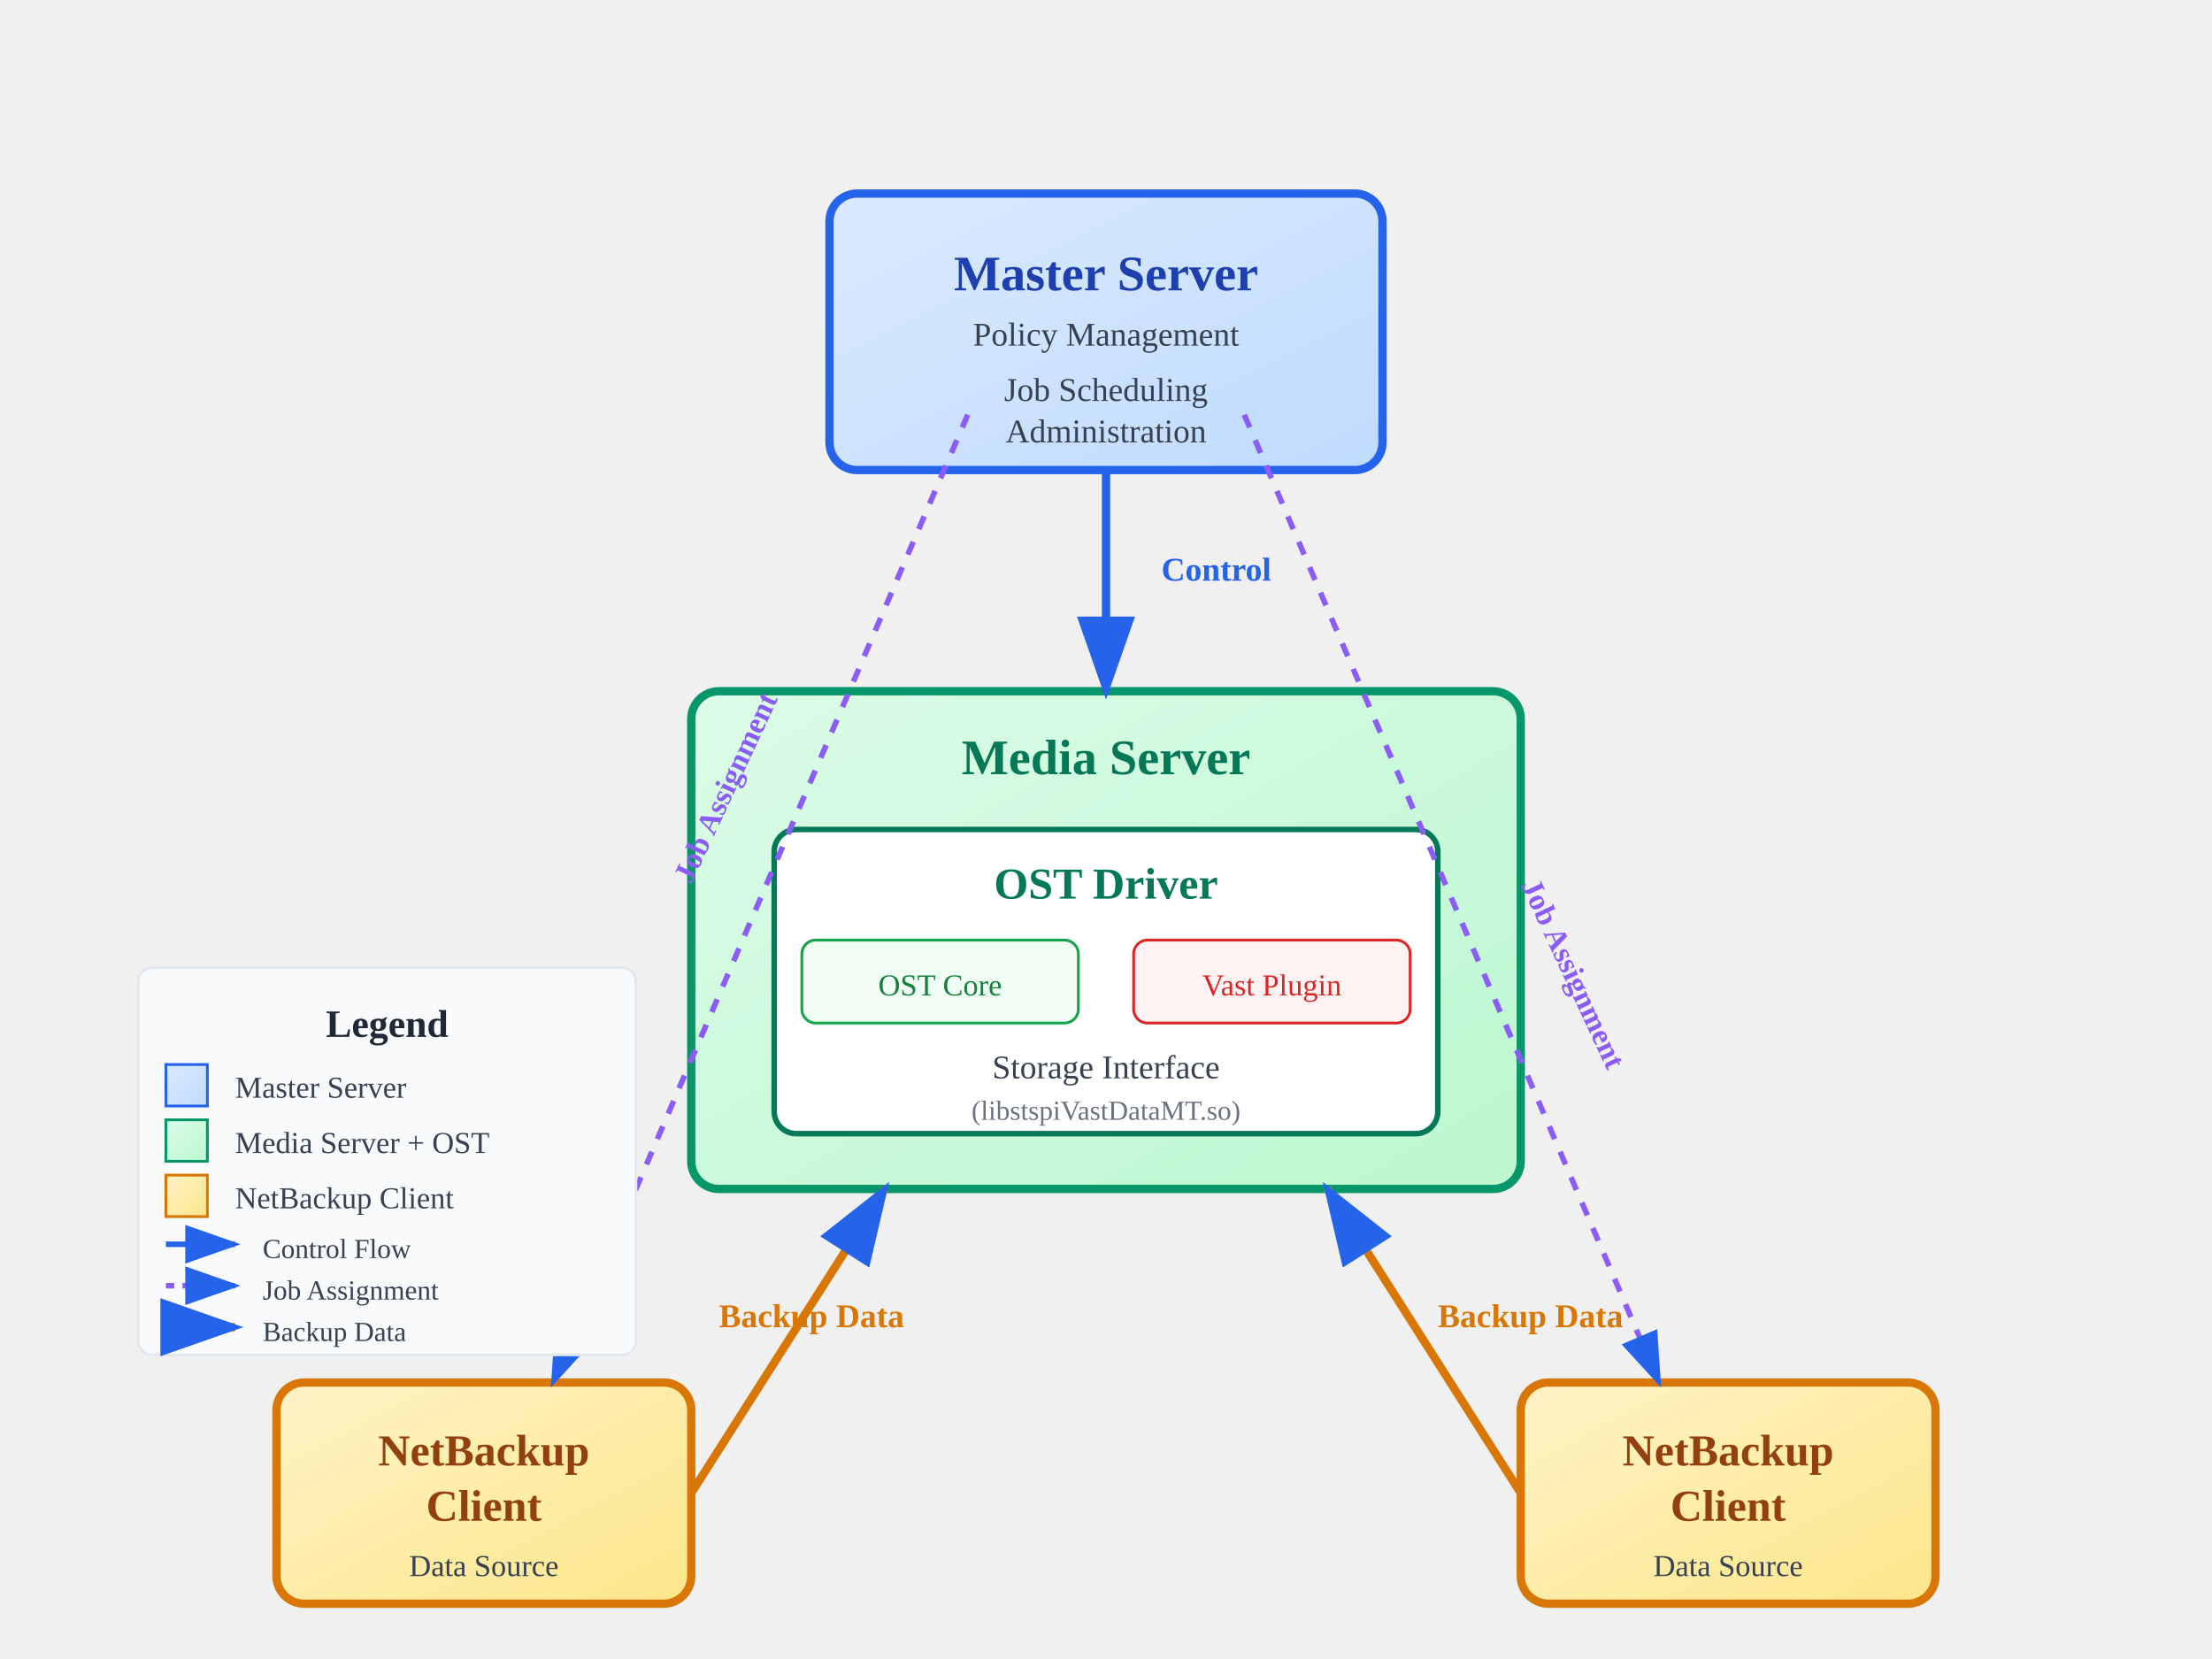
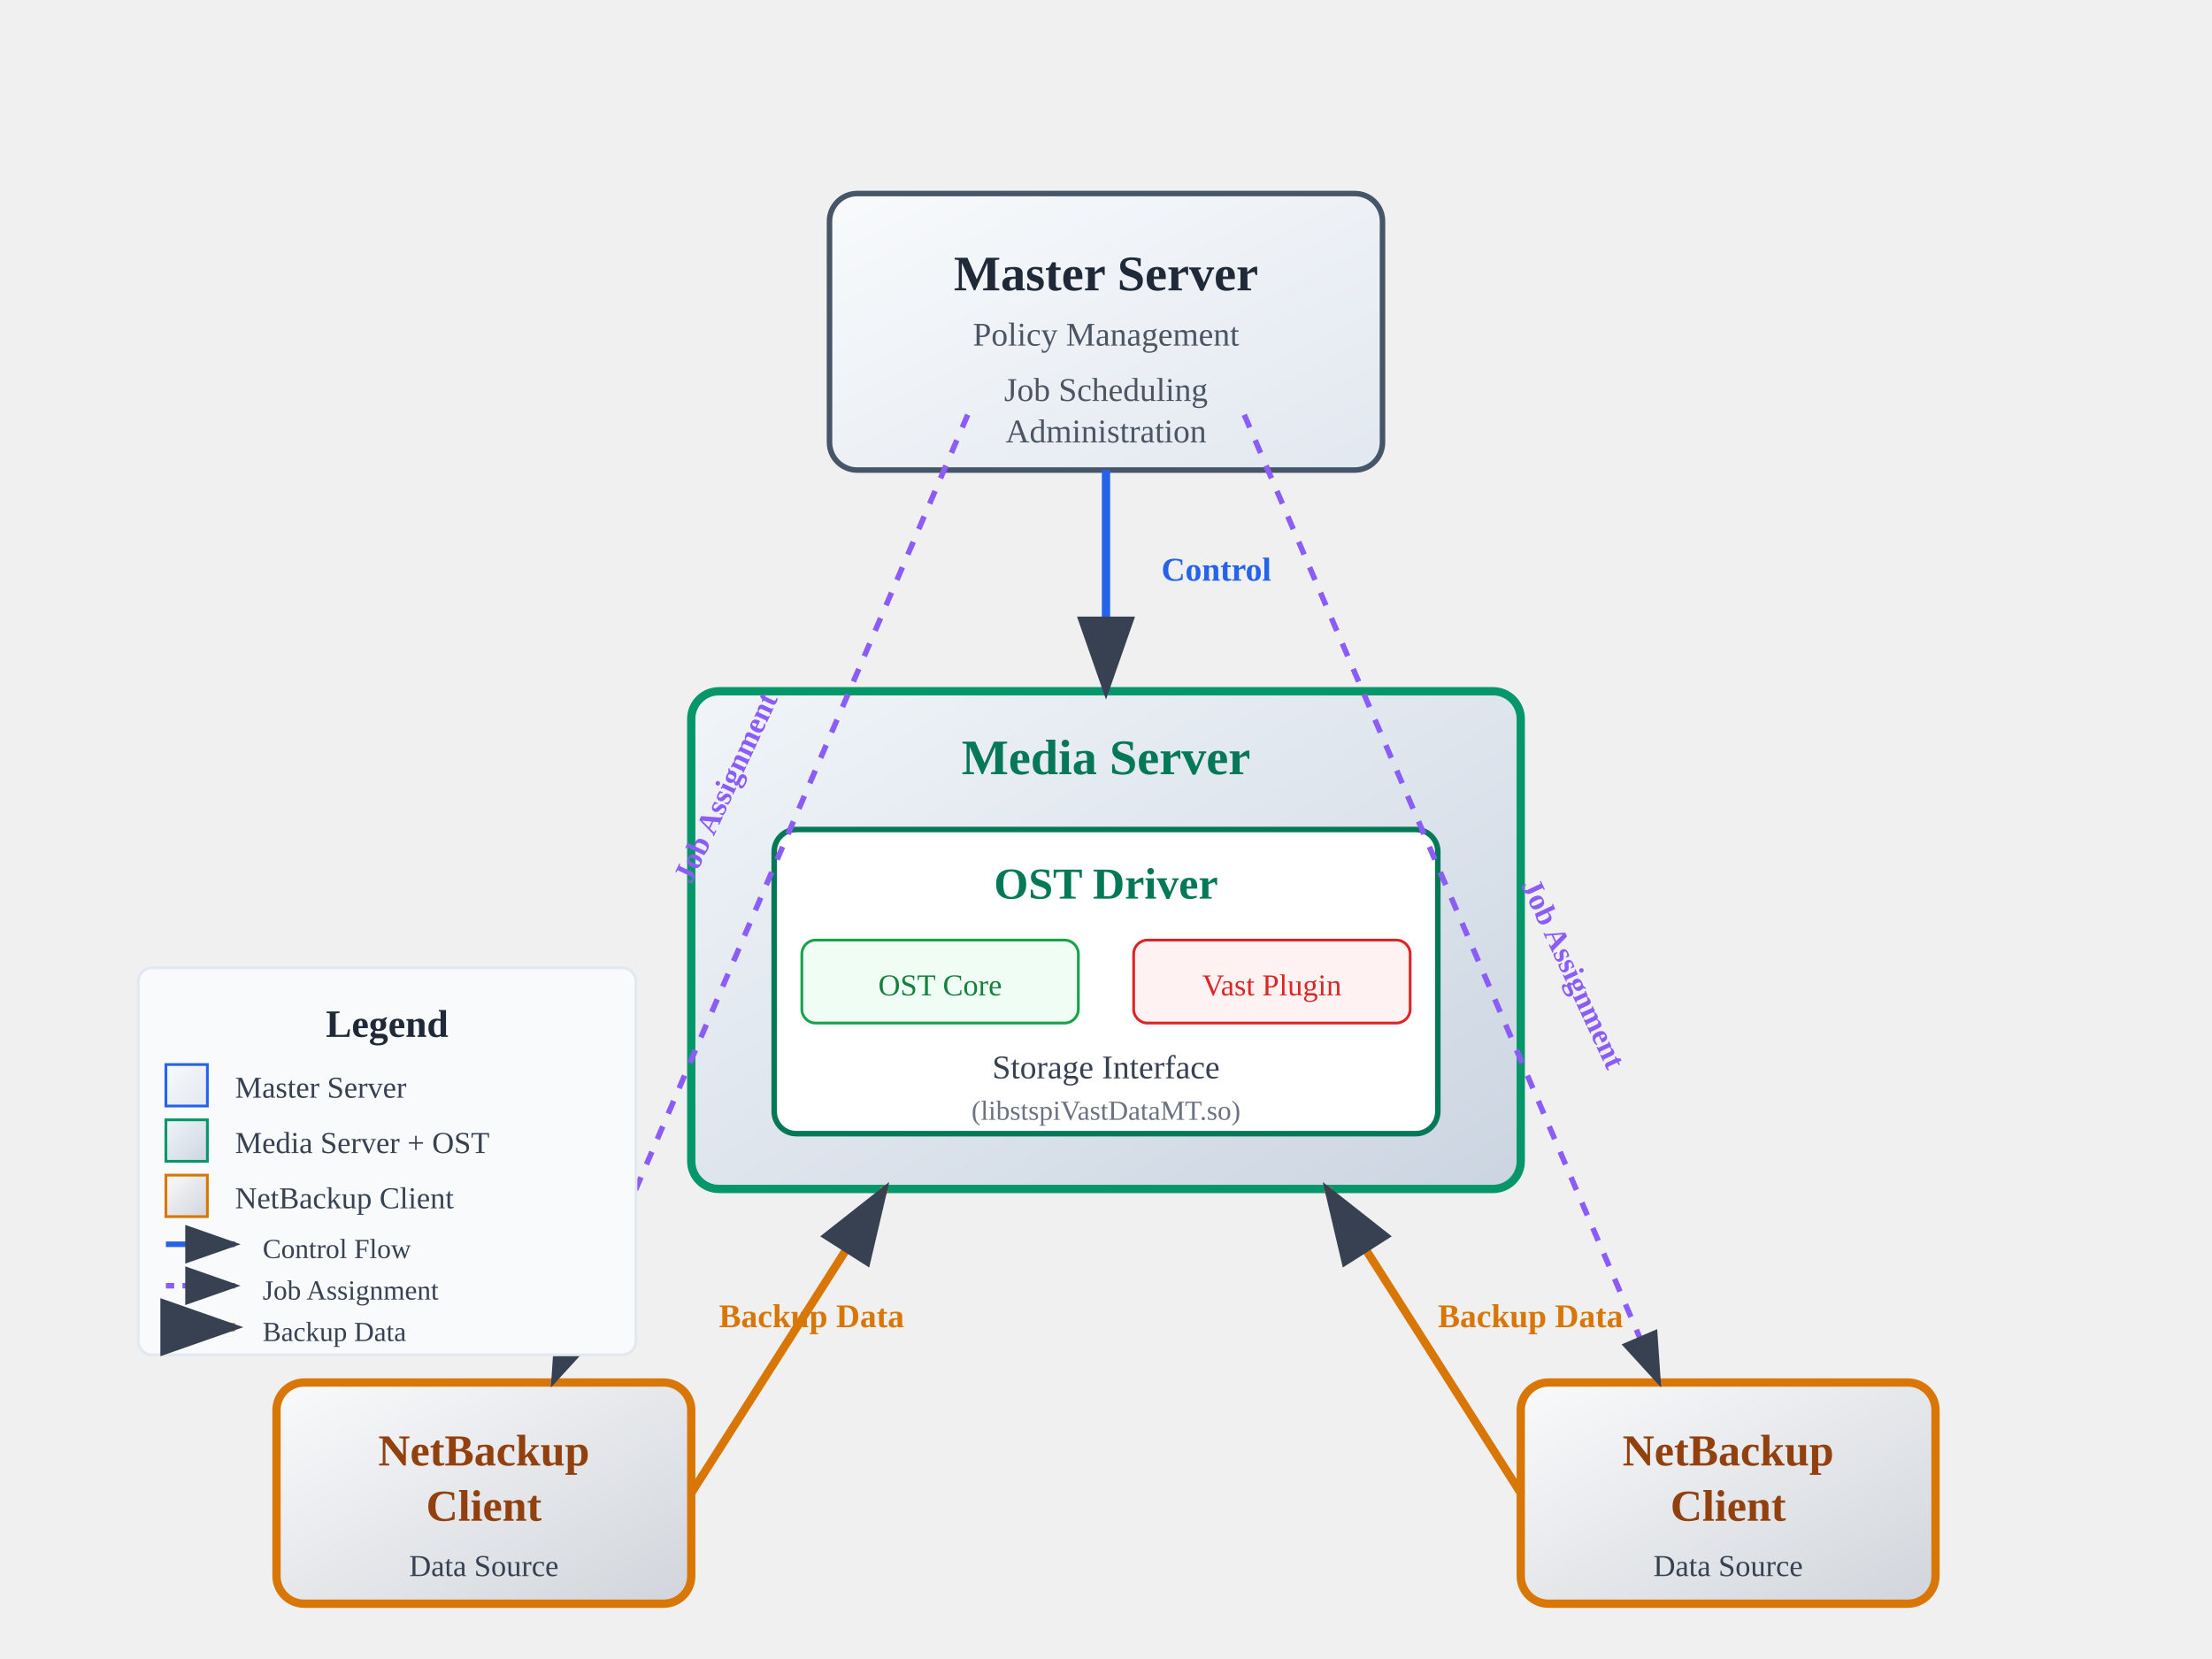
<svg xmlns="http://www.w3.org/2000/svg" viewBox="0 0 800 600">
  <defs>
    <marker id="arrowhead" markerWidth="10" markerHeight="7" refX="9" refY="3.5" orient="auto">
-       <polygon points="0 0, 10 3.5, 0 7" fill="#2563eb" />
+       <polygon points="0 0, 10 3.5, 0 7" fill="#374151" />
    </marker>
    <linearGradient id="masterGradient" x1="0%" y1="0%" x2="100%" y2="100%">
-       <stop offset="0%" style="stop-color:#dbeafe;stop-opacity:1" />
-       <stop offset="100%" style="stop-color:#bfdbfe;stop-opacity:1" />
+       <stop offset="0%" style="stop-color:#f8fafc;stop-opacity:1" />
+       <stop offset="100%" style="stop-color:#e2e8f0;stop-opacity:1" />
    </linearGradient>
    <linearGradient id="mediaGradient" x1="0%" y1="0%" x2="100%" y2="100%">
-       <stop offset="0%" style="stop-color:#dcfce7;stop-opacity:1" />
-       <stop offset="100%" style="stop-color:#bbf7d0;stop-opacity:1" />
+       <stop offset="0%" style="stop-color:#f1f5f9;stop-opacity:1" />
+       <stop offset="100%" style="stop-color:#cbd5e1;stop-opacity:1" />
    </linearGradient>
    <linearGradient id="clientGradient" x1="0%" y1="0%" x2="100%" y2="100%">
-       <stop offset="0%" style="stop-color:#fef3c7;stop-opacity:1" />
-       <stop offset="100%" style="stop-color:#fde68a;stop-opacity:1" />
+       <stop offset="0%" style="stop-color:#f9fafb;stop-opacity:1" />
+       <stop offset="100%" style="stop-color:#d1d5db;stop-opacity:1" />
    </linearGradient>
  </defs>
  <g id="master-server">
-     <rect x="300" y="70" width="200" height="100" fill="url(#masterGradient)" stroke="#2563eb" stroke-width="3" rx="10" />
-     <text x="400" y="105" text-anchor="middle" font-size="18" font-weight="bold" fill="#1e40af">Master Server</text>
-     <text x="400" y="125" text-anchor="middle" font-size="12" fill="#374151">Policy Management</text>
-     <text x="400" y="145" text-anchor="middle" font-size="12" fill="#374151">Job Scheduling</text>
-     <text x="400" y="160" text-anchor="middle" font-size="12" fill="#374151">Administration</text>
+     <rect x="300" y="70" width="200" height="100" fill="url(#masterGradient)" stroke="#475569" stroke-width="2" rx="10" />
+     <text x="400" y="105" text-anchor="middle" font-size="18" font-weight="bold" fill="#1f2937">Master Server</text>
+     <text x="400" y="125" text-anchor="middle" font-size="12" fill="#4b5563">Policy Management</text>
+     <text x="400" y="145" text-anchor="middle" font-size="12" fill="#4b5563">Job Scheduling</text>
+     <text x="400" y="160" text-anchor="middle" font-size="12" fill="#4b5563">Administration</text>
  </g>
  <g id="media-server">
    <rect x="250" y="250" width="300" height="180" fill="url(#mediaGradient)" stroke="#059669" stroke-width="3" rx="10" />
    <text x="400" y="280" text-anchor="middle" font-size="18" font-weight="bold" fill="#047857">Media Server</text>
    <rect x="280" y="300" width="240" height="110" fill="#ffffff" stroke="#047857" stroke-width="2" rx="8" />
    <text x="400" y="325" text-anchor="middle" font-size="16" font-weight="bold" fill="#047857">OST Driver</text>
    <rect x="290" y="340" width="100" height="30" fill="#f0fdf4" stroke="#16a34a" stroke-width="1" rx="5" />
    <text x="340" y="360" text-anchor="middle" font-size="11" fill="#15803d">OST Core</text>
    <rect x="410" y="340" width="100" height="30" fill="#fef2f2" stroke="#dc2626" stroke-width="1" rx="5" />
    <text x="460" y="360" text-anchor="middle" font-size="11" fill="#dc2626">Vast Plugin</text>
    <text x="400" y="390" text-anchor="middle" font-size="12" fill="#374151">Storage Interface</text>
    <text x="400" y="405" text-anchor="middle" font-size="10" fill="#6b7280">(libstspiVastDataMT.so)</text>
  </g>
  <g id="netbackup-client">
    <rect x="100" y="500" width="150" height="80" fill="url(#clientGradient)" stroke="#d97706" stroke-width="3" rx="10" />
    <text x="175" y="530" text-anchor="middle" font-size="16" font-weight="bold" fill="#92400e">NetBackup</text>
    <text x="175" y="550" text-anchor="middle" font-size="16" font-weight="bold" fill="#92400e">Client</text>
    <text x="175" y="570" text-anchor="middle" font-size="11" fill="#374151">Data Source</text>
  </g>
  <g id="netbackup-client-2">
    <rect x="550" y="500" width="150" height="80" fill="url(#clientGradient)" stroke="#d97706" stroke-width="3" rx="10" />
    <text x="625" y="530" text-anchor="middle" font-size="16" font-weight="bold" fill="#92400e">NetBackup</text>
    <text x="625" y="550" text-anchor="middle" font-size="16" font-weight="bold" fill="#92400e">Client</text>
    <text x="625" y="570" text-anchor="middle" font-size="11" fill="#374151">Data Source</text>
  </g>
  <path d="M 400 170 L 400 250" stroke="#2563eb" stroke-width="3" marker-end="url(#arrowhead)" />
  <text x="420" y="210" font-size="12" fill="#2563eb" font-weight="bold">Control</text>
  <path d="M 350 150 L 200 500" stroke="#8b5cf6" stroke-width="2" marker-end="url(#arrowhead)" stroke-dasharray="5,5" />
  <text x="250" y="320" font-size="11" fill="#8b5cf6" font-weight="bold" transform="rotate(-65 250 320)">Job Assignment</text>
  <path d="M 450 150 L 600 500" stroke="#8b5cf6" stroke-width="2" marker-end="url(#arrowhead)" stroke-dasharray="5,5" />
  <text x="550" y="320" font-size="11" fill="#8b5cf6" font-weight="bold" transform="rotate(65 550 320)">Job Assignment</text>
  <path d="M 250 540 L 320 430" stroke="#d97706" stroke-width="3" marker-end="url(#arrowhead)" />
  <text x="260" y="480" font-size="12" fill="#d97706" font-weight="bold">Backup Data</text>
  <path d="M 550 540 L 480 430" stroke="#d97706" stroke-width="3" marker-end="url(#arrowhead)" />
  <text x="520" y="480" font-size="12" fill="#d97706" font-weight="bold">Backup Data</text>
  <g id="legend">
    <rect x="50" y="350" width="180" height="140" fill="#f8fafc" stroke="#e2e8f0" stroke-width="1" rx="5" />
    <text x="140" y="375" text-anchor="middle" font-size="14" font-weight="bold" fill="#1f2937">Legend</text>
    <rect x="60" y="385" width="15" height="15" fill="url(#masterGradient)" stroke="#2563eb" stroke-width="1" />
    <text x="85" y="397" font-size="11" fill="#374151">Master Server</text>
    <rect x="60" y="405" width="15" height="15" fill="url(#mediaGradient)" stroke="#059669" stroke-width="1" />
    <text x="85" y="417" font-size="11" fill="#374151">Media Server + OST</text>
    <rect x="60" y="425" width="15" height="15" fill="url(#clientGradient)" stroke="#d97706" stroke-width="1" />
    <text x="85" y="437" font-size="11" fill="#374151">NetBackup Client</text>
    <line x1="60" y1="450" x2="85" y2="450" stroke="#2563eb" stroke-width="2" marker-end="url(#arrowhead)" />
    <text x="95" y="455" font-size="10" fill="#374151">Control Flow</text>
    <line x1="60" y1="465" x2="85" y2="465" stroke="#8b5cf6" stroke-width="2" marker-end="url(#arrowhead)" stroke-dasharray="3,3" />
    <text x="95" y="470" font-size="10" fill="#374151">Job Assignment</text>
    <line x1="60" y1="480" x2="85" y2="480" stroke="#d97706" stroke-width="3" marker-end="url(#arrowhead)" />
    <text x="95" y="485" font-size="10" fill="#374151">Backup Data</text>
  </g>
  <g id="flow-descriptions">
    <text x="400" y="620" text-anchor="middle" font-size="16" font-weight="bold" fill="#374151">Data Flow Process:</text>
    <text x="400" y="645" text-anchor="middle" font-size="13" fill="#6b7280">1. Master Server manages policies and controls Media Server</text>
    <text x="400" y="665" text-anchor="middle" font-size="13" fill="#6b7280">2. Master assigns jobs and tells Clients which Media Server to use</text>
    <text x="400" y="685" text-anchor="middle" font-size="13" fill="#6b7280">3. Clients send backup data to assigned Media Server</text>
    <text x="400" y="705" text-anchor="middle" font-size="13" fill="#6b7280">4. OST Driver processes and stores data via Vast Plugin</text>
  </g>
</svg>
